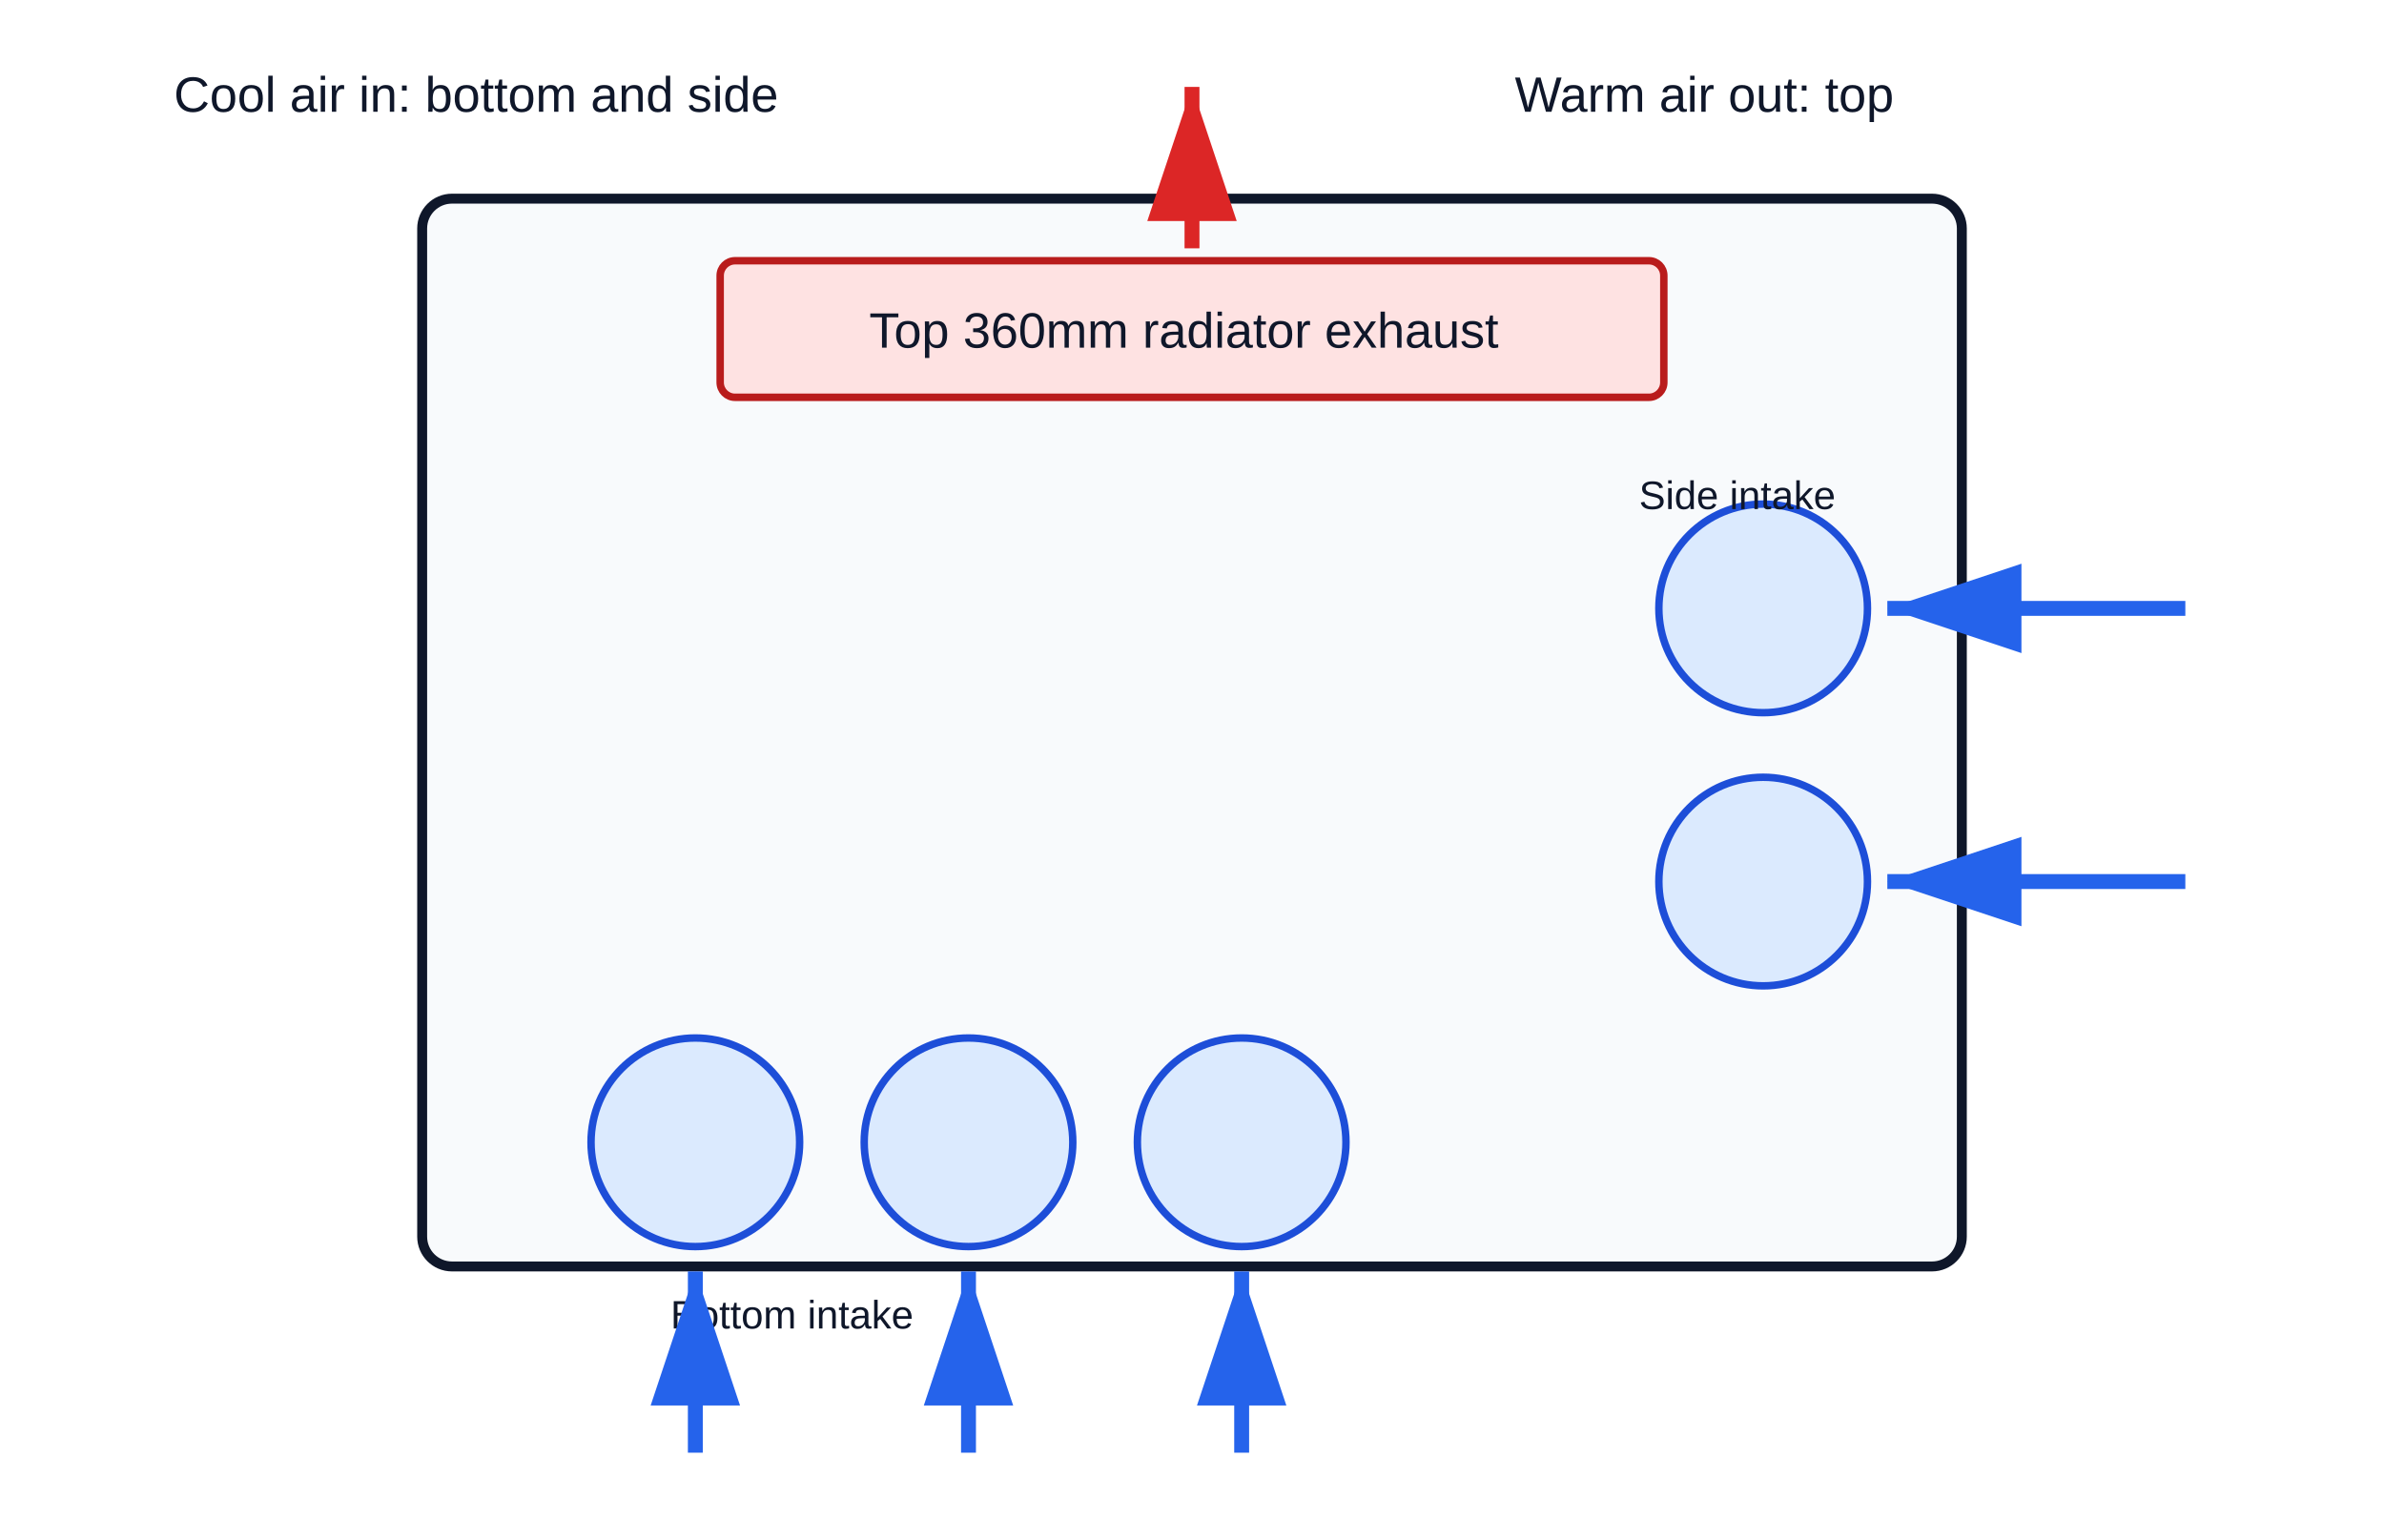
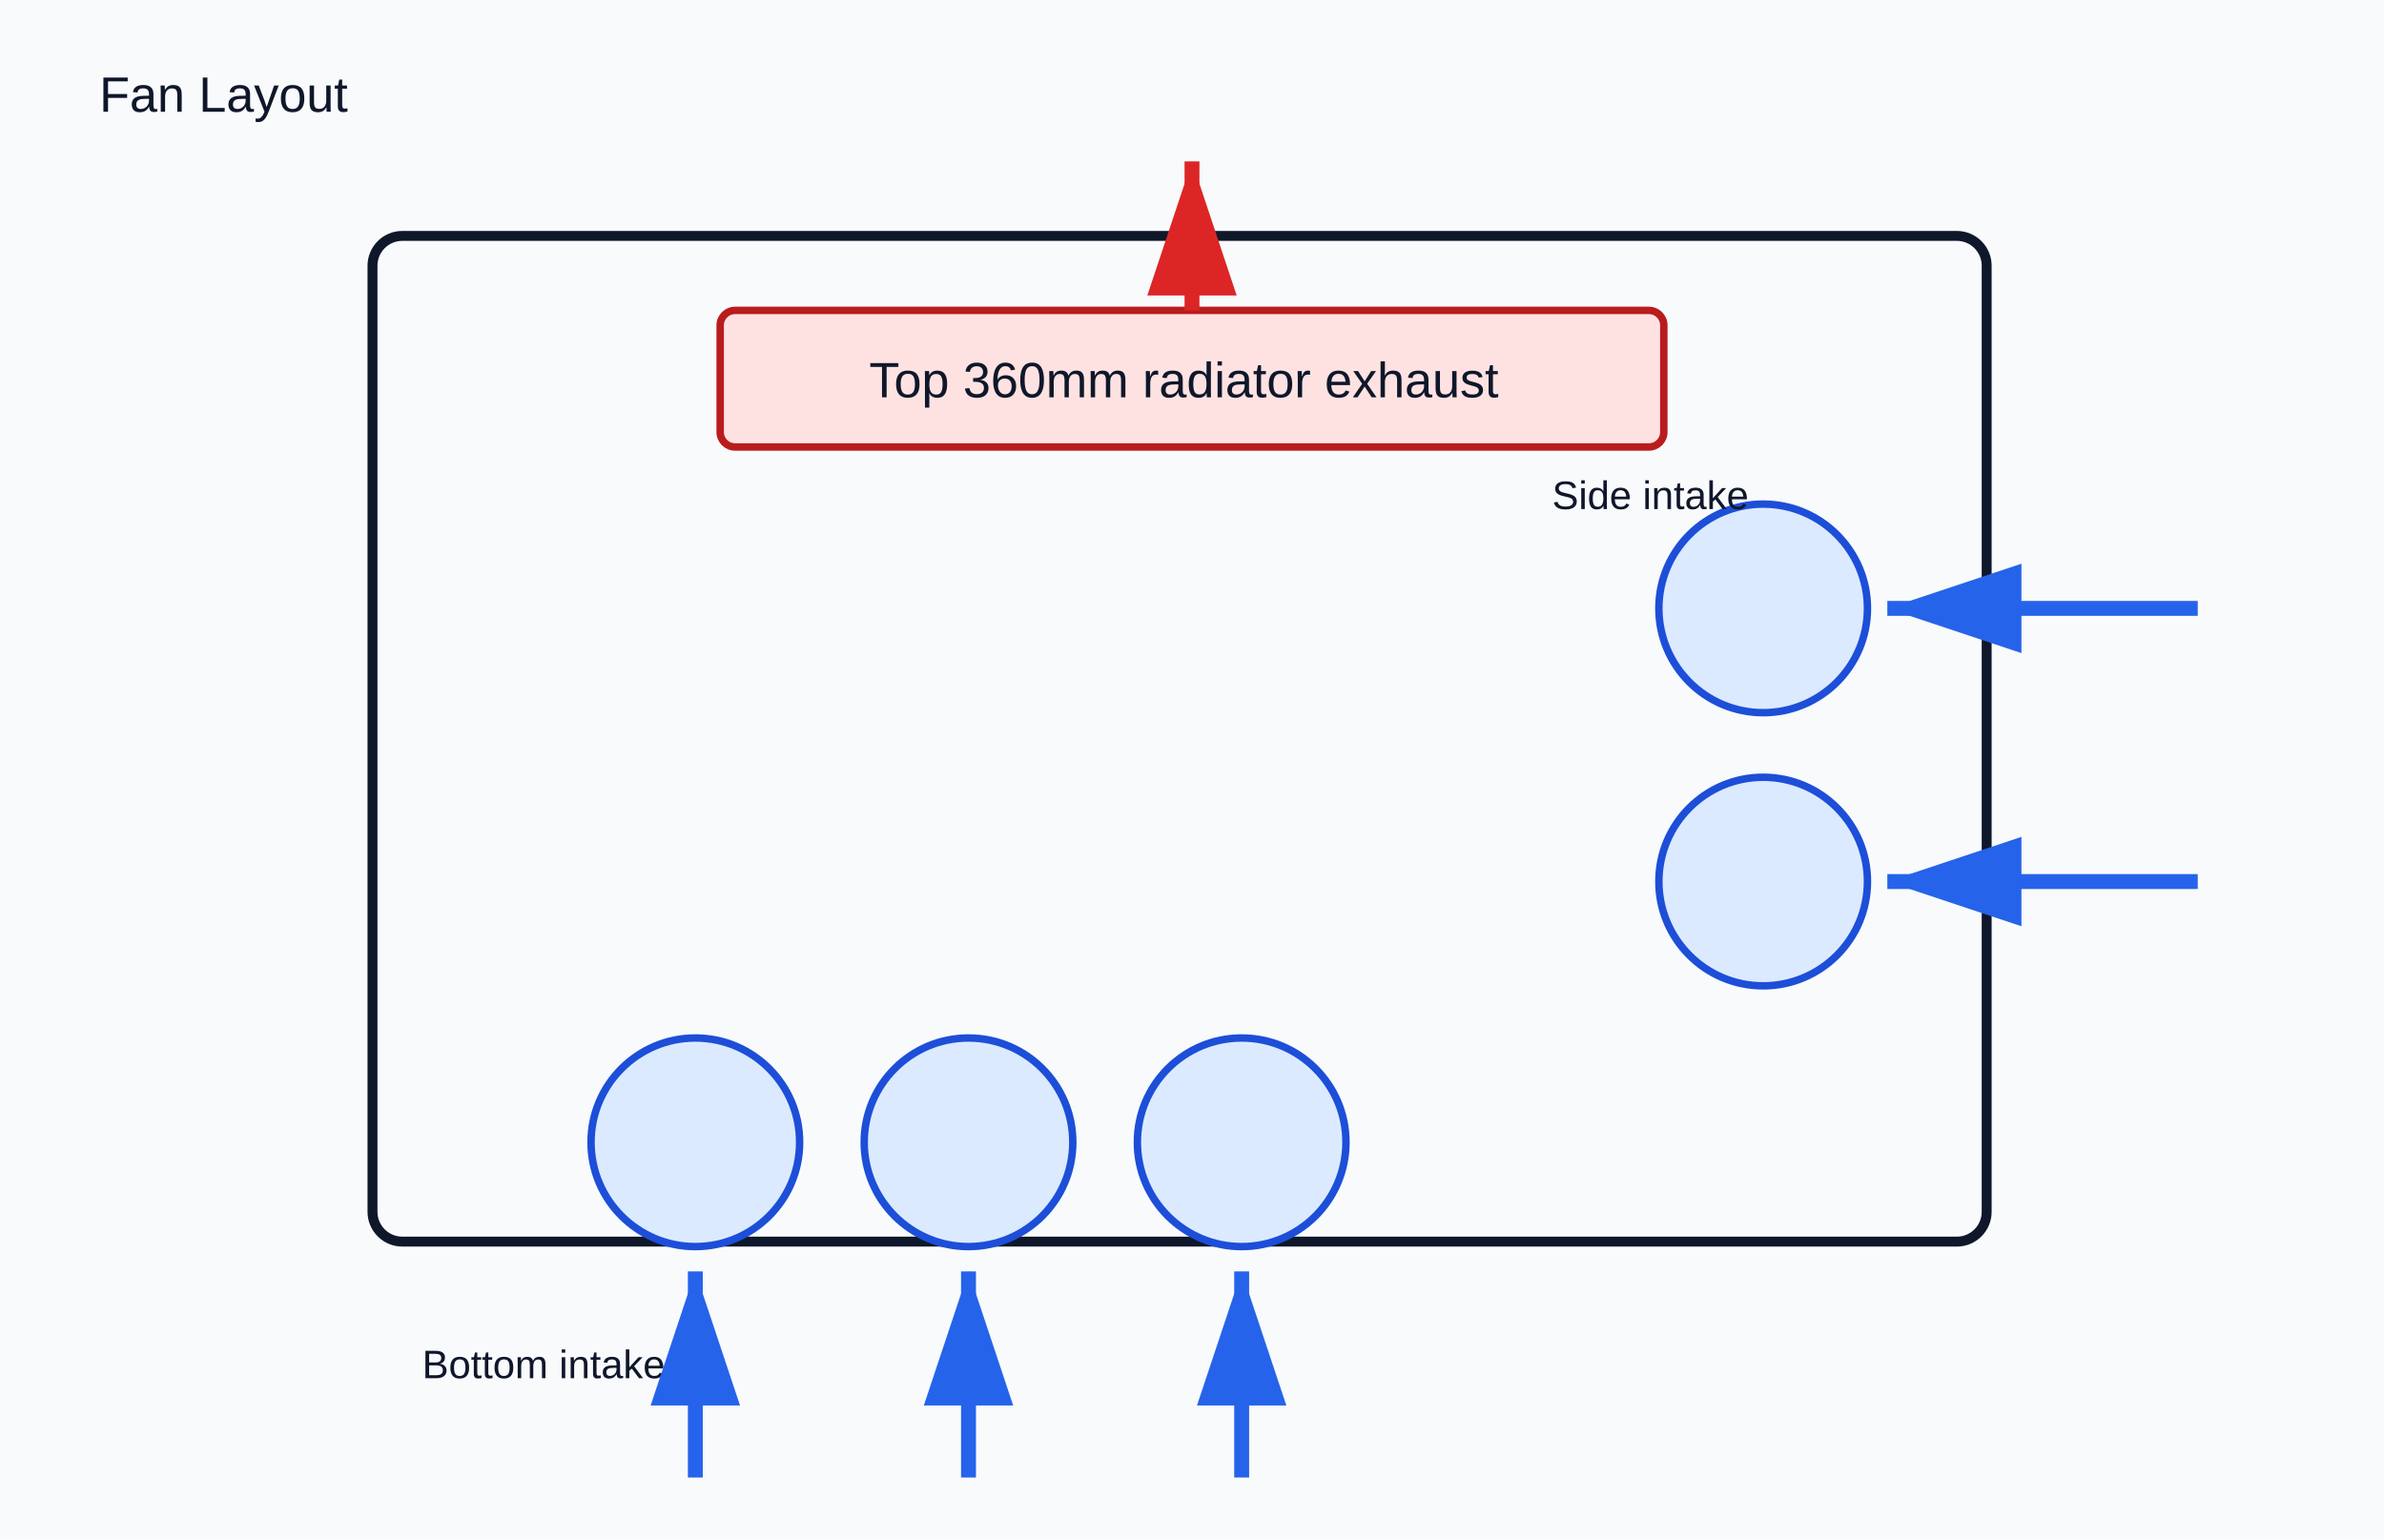
<svg xmlns="http://www.w3.org/2000/svg" width="960" height="620" viewBox="0 0 960 620" role="img" aria-labelledby="title desc">
  <style>
    .case{fill:#f8fafc;stroke:#0f172a;stroke-width:4}
    .fan{fill:#dbeafe;stroke:#1d4ed8;stroke-width:3}
    .rad{fill:#fee2e2;stroke:#b91c1c;stroke-width:3}
    .arrowIn{stroke:#2563eb;stroke-width:6;marker-end:url(#arrow)}
    .arrowOut{stroke:#dc2626;stroke-width:6;marker-end:url(#arrowRed)}
    text{font-family:Arial,sans-serif;fill:#0f172a;font-size:20px}
    .small{font-size:16px}
  </style>
  <defs>
    <marker id="arrow" markerWidth="10" markerHeight="10" refX="9" refY="3" orient="auto">
      <path d="M0,0 L0,6 L9,3 z" fill="#2563eb" />
    </marker>
    <marker id="arrowRed" markerWidth="10" markerHeight="10" refX="9" refY="3" orient="auto">
      <path d="M0,0 L0,6 L9,3 z" fill="#dc2626" />
    </marker>
  </defs>
-   <rect class="case" x="170" y="80" width="620" height="430" rx="12" />
-   <rect class="rad" x="290" y="105" width="380" height="55" rx="6" />
-   <text x="350" y="140">Top 360mm radiator exhaust</text>
+   <rect width="960" height="620" fill="#f8fafc" />
+   <text x="40" y="45" class="title">Fan Layout</text>
+   <rect class="case" x="150" y="95" width="650" height="405" rx="12" />
+   <rect class="rad" x="290" y="125" width="380" height="55" rx="6" />
+   <text x="350" y="160">Top 360mm radiator exhaust</text>
  <circle class="fan" cx="280" cy="460" r="42" />
  <circle class="fan" cx="390" cy="460" r="42" />
  <circle class="fan" cx="500" cy="460" r="42" />
-   <text class="small" x="270" y="535">Bottom intake</text>
+   <text class="small" x="170" y="555">Bottom intake</text>
  <circle class="fan" cx="710" cy="245" r="42" />
  <circle class="fan" cx="710" cy="355" r="42" />
-   <text class="small" x="660" y="205">Side intake</text>
-   <line class="arrowIn" x1="280" y1="585" x2="280" y2="512" />
-   <line class="arrowIn" x1="390" y1="585" x2="390" y2="512" />
-   <line class="arrowIn" x1="500" y1="585" x2="500" y2="512" />
-   <line class="arrowIn" x1="880" y1="245" x2="760" y2="245" />
-   <line class="arrowIn" x1="880" y1="355" x2="760" y2="355" />
-   <line class="arrowOut" x1="480" y1="100" x2="480" y2="35" />
-   <text x="70" y="45">Cool air in: bottom and side</text>
-   <text x="610" y="45">Warm air out: top</text>
+   <text class="small" x="625" y="205">Side intake</text>
+   <line class="arrowIn" x1="280" y1="595" x2="280" y2="512" />
+   <line class="arrowIn" x1="390" y1="595" x2="390" y2="512" />
+   <line class="arrowIn" x1="500" y1="595" x2="500" y2="512" />
+   <line class="arrowIn" x1="885" y1="245" x2="760" y2="245" />
+   <line class="arrowIn" x1="885" y1="355" x2="760" y2="355" />
+   <line class="arrowOut" x1="480" y1="125" x2="480" y2="65" />
</svg>
